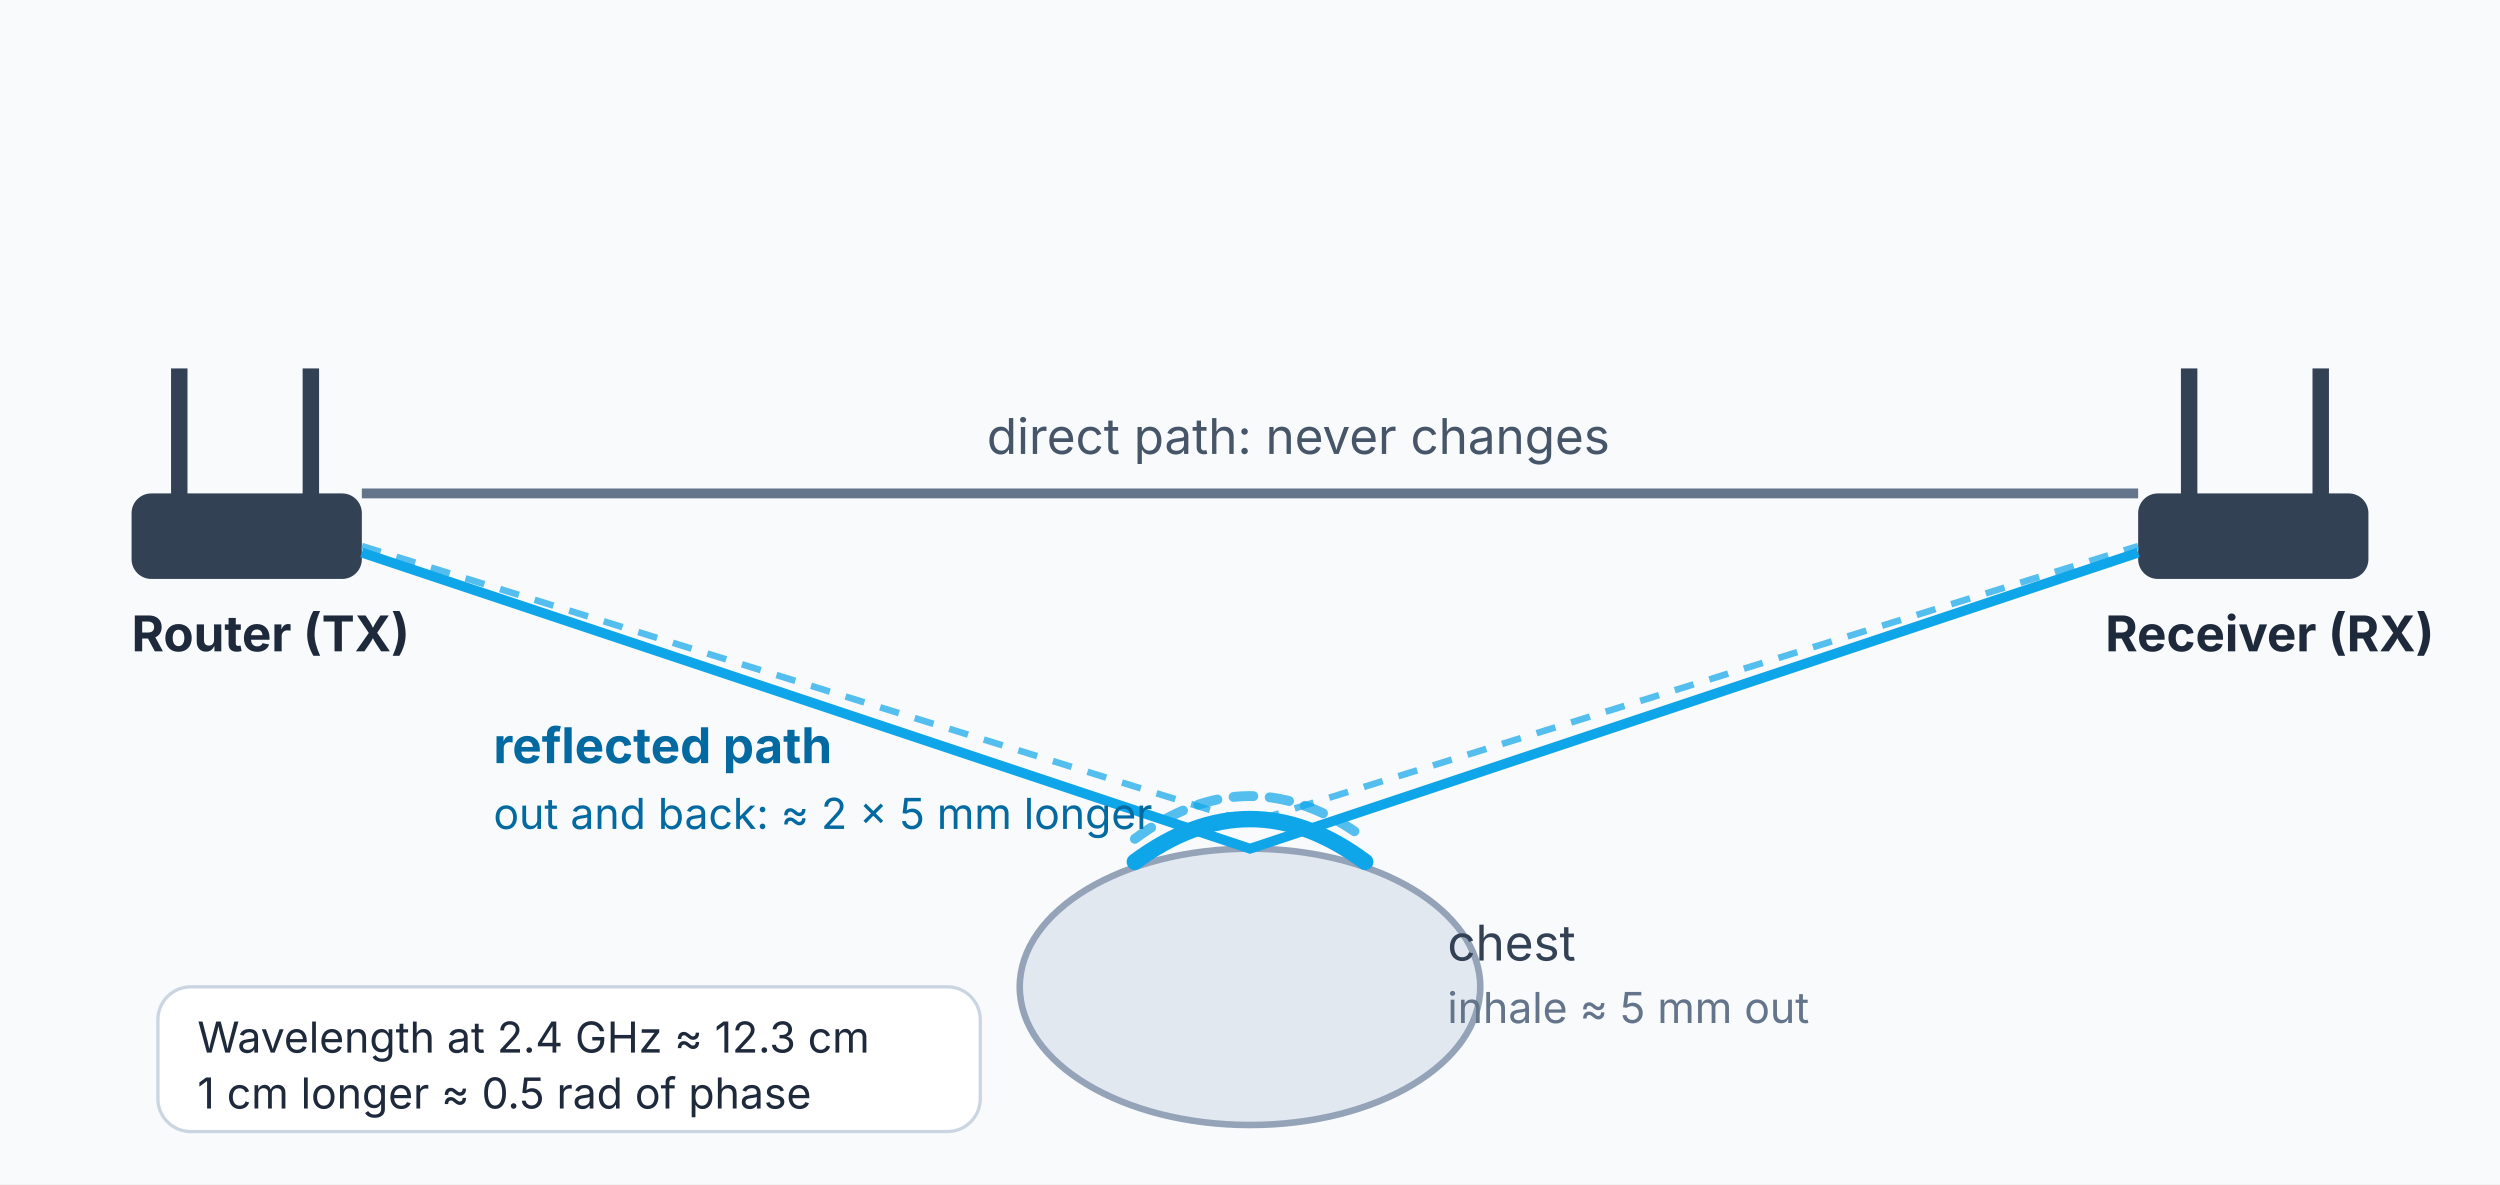
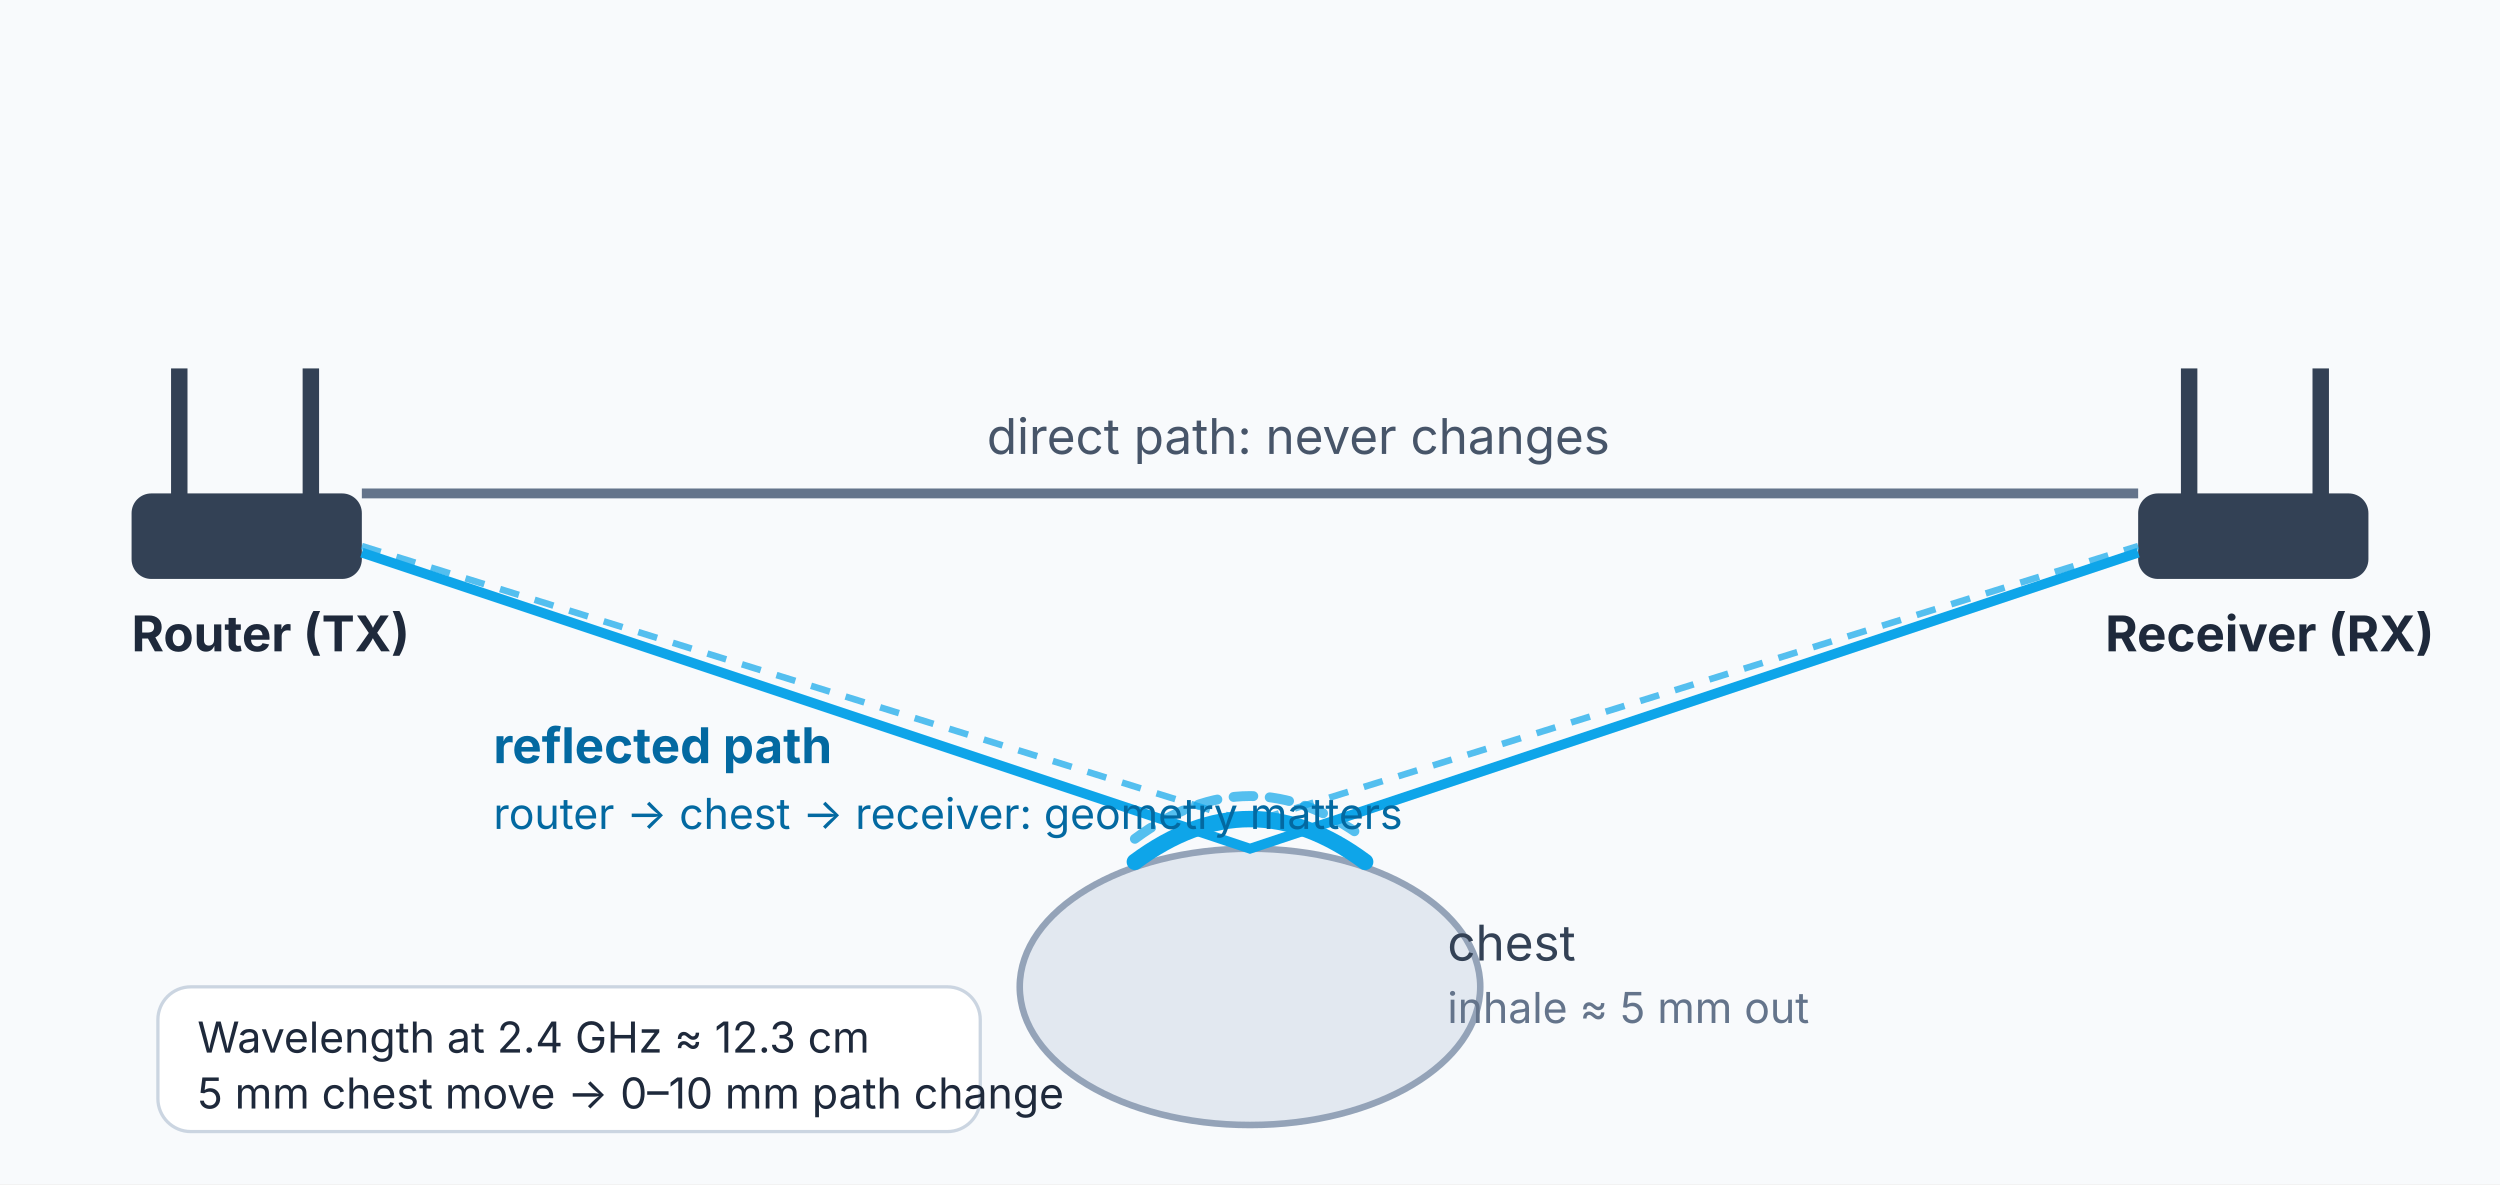
<svg xmlns="http://www.w3.org/2000/svg" viewBox="0 0 760 360" role="img" aria-labelledby="t d">
  <rect width="760" height="360" fill="#f8fafc" />
  <g font-family="Inter,Arial,sans-serif" font-size="15" fill="#1e293b">
    <rect x="40" y="150" width="70" height="26" rx="6" fill="#334155" />
    <rect x="52" y="112" width="5" height="40" fill="#334155" />
    <rect x="92" y="112" width="5" height="40" fill="#334155" />
    <text x="40" y="198" font-weight="700">Router (TX)</text>
    <rect x="650" y="150" width="70" height="26" rx="6" fill="#334155" />
    <rect x="663" y="112" width="5" height="40" fill="#334155" />
    <rect x="703" y="112" width="5" height="40" fill="#334155" />
    <text x="640" y="198" font-weight="700">Receiver (RX)</text>
    <line x1="110" y1="150" x2="650" y2="150" stroke="#64748b" stroke-width="3" />
    <text x="300" y="138" fill="#475569">direct path: never changes</text>
    <ellipse cx="380" cy="300" rx="70" ry="42" fill="#e2e8f0" stroke="#94a3b8" stroke-width="2" />
    <path d="M345 262 q35 -26 70 0" fill="none" stroke="#0ea5e9" stroke-width="5" stroke-linecap="round" />
    <path d="M345 255 q35 -26 70 0" fill="none" stroke="#0ea5e9" stroke-width="3" stroke-dasharray="6 5" stroke-linecap="round" opacity=".7" />
    <text x="440" y="292" fill="#334155">chest</text>
    <text x="440" y="311" font-size="13" fill="#64748b">inhale ≈ 5 mm out</text>
    <polyline points="110,168 380,258 650,168" fill="none" stroke="#0ea5e9" stroke-width="3" />
    <polyline points="110,166 380,250 650,166" fill="none" stroke="#0ea5e9" stroke-width="2" stroke-dasharray="6 5" opacity=".7" />
    <text x="150" y="232" fill="#0369a1" font-weight="700">reflected path</text>
-     <text x="150" y="252" font-size="13" fill="#0369a1">out and back: ≈ 2 × 5 mm longer</text>
+     <text x="150" y="252" font-size="13" fill="#0369a1">router → chest → receiver: geometry matters</text>
    <rect x="48" y="300" width="250" height="44" rx="10" fill="#fff" stroke="#cbd5e1" />
    <text x="60" y="320" font-size="13">Wavelength at 2.4 GHz ≈ 12.3 cm</text>
-     <text x="60" y="337" font-size="13">1 cm longer ≈ 0.5 rad of phase</text>
+     <text x="60" y="337" font-size="13">5 mm chest move → 0–10 mm path change</text>
  </g>
</svg>
